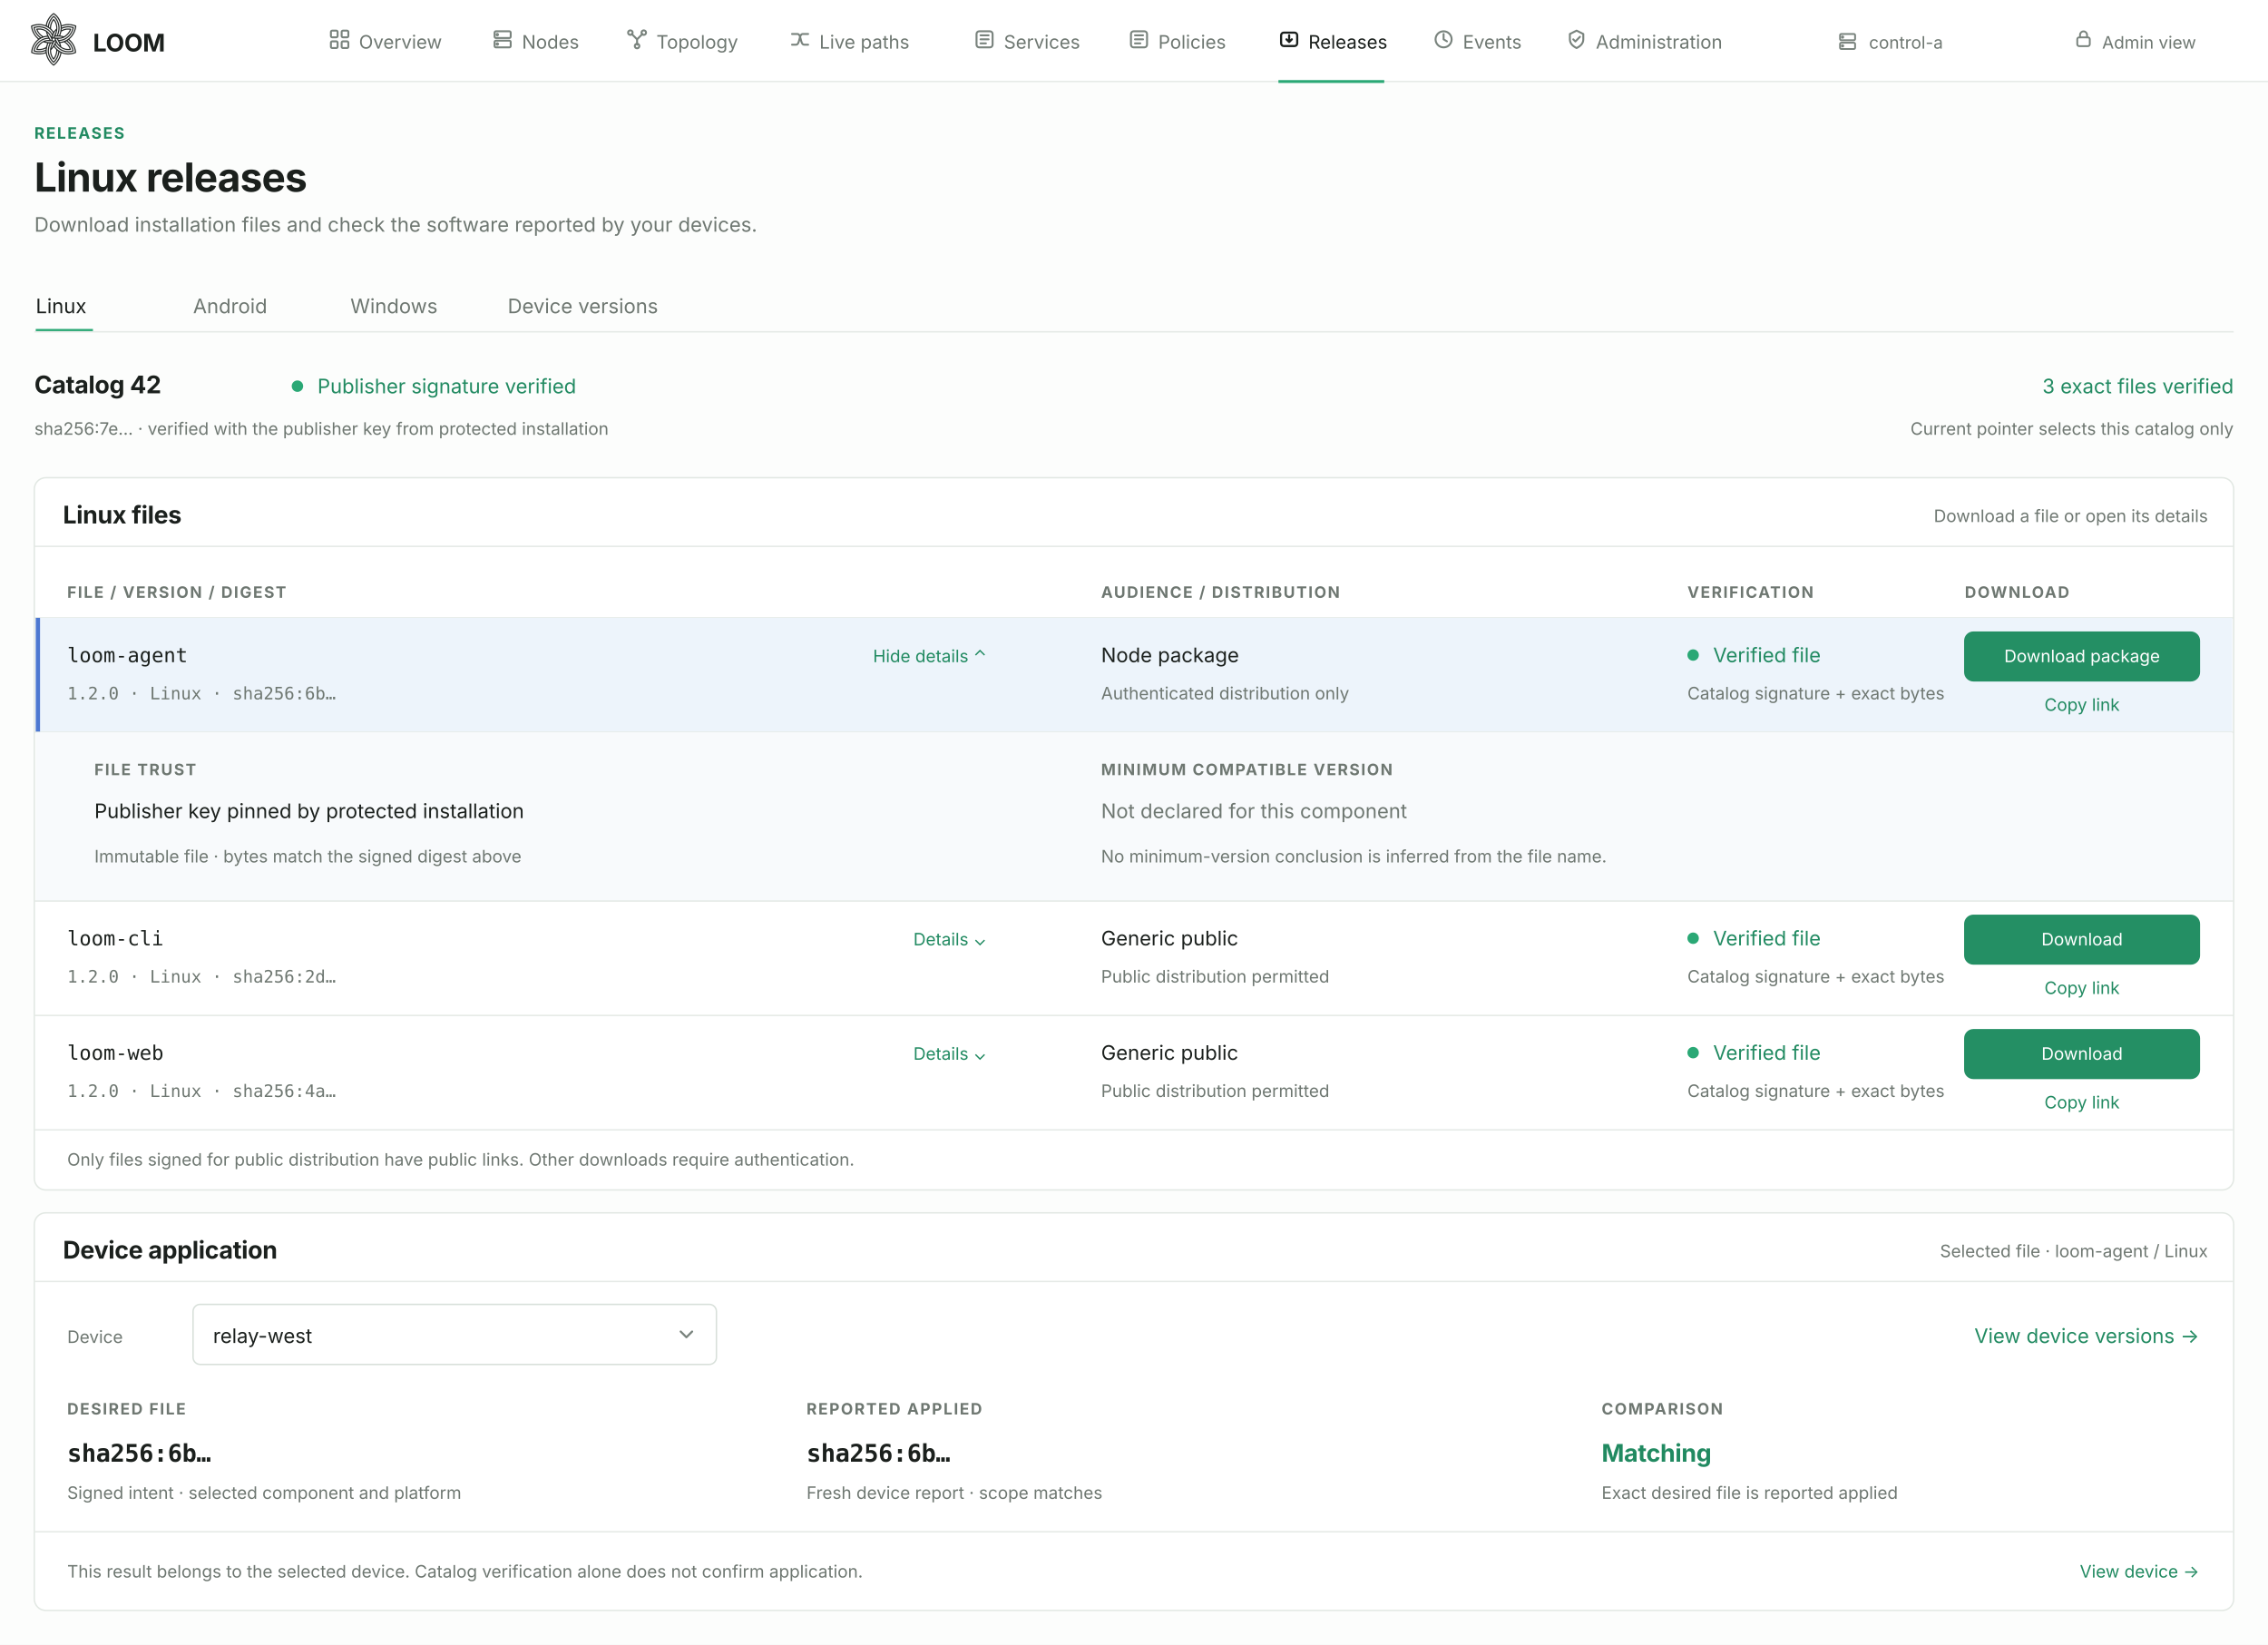
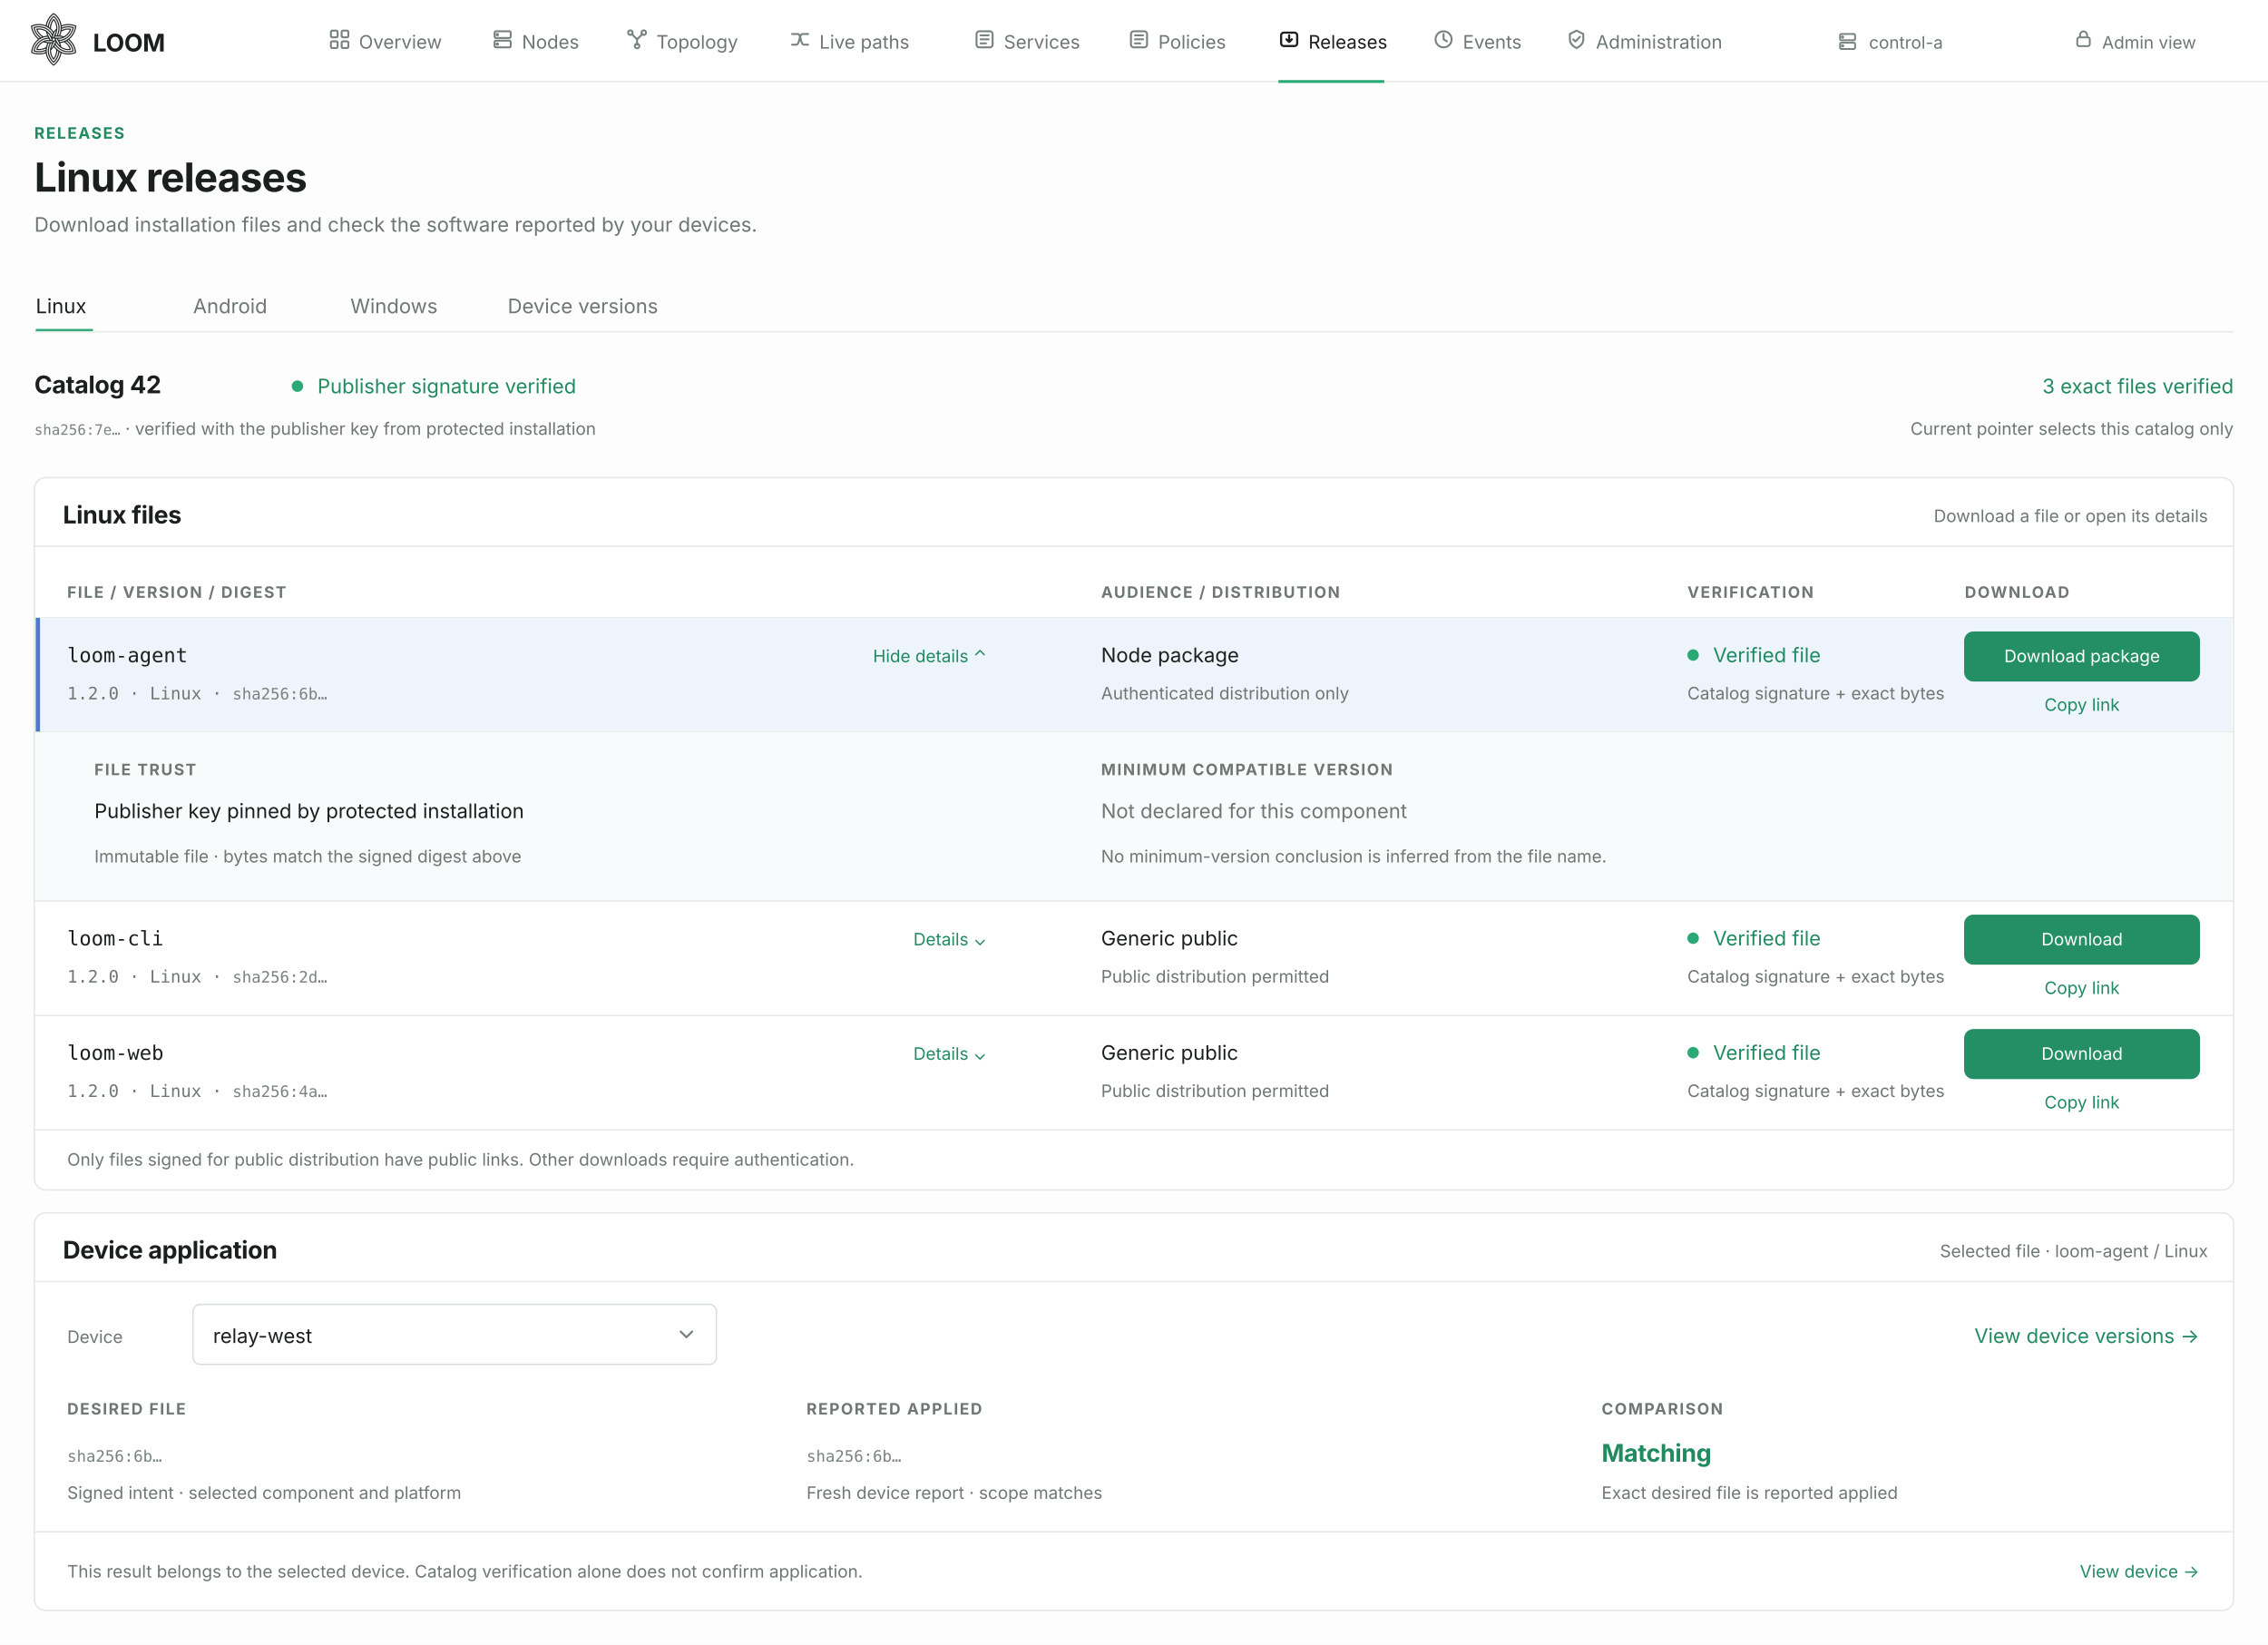
<svg xmlns="http://www.w3.org/2000/svg" width="1586" height="1150" viewBox="0 0 1586 1150" role="img" aria-labelledby="svg-title svg-desc">
  <defs>
    <marker id="route-arrow" markerWidth="8" markerHeight="8" refX="7" refY="4" orient="auto" markerUnits="strokeWidth">
      <path d="M0 0L8 4L0 8Z" fill="#4D78D1" />
    </marker>
    <symbol id="icon-grid" viewBox="0 0 16 16">
      <rect x="1.5" y="1.5" width="5" height="5" rx="1" />
      <rect x="9.5" y="1.5" width="5" height="5" rx="1" />
      <rect x="1.5" y="9.5" width="5" height="5" rx="1" />
      <rect x="9.5" y="9.5" width="5" height="5" rx="1" />
    </symbol>
    <symbol id="icon-node" viewBox="0 0 16 16">
      <rect x="2" y="2" width="12" height="5" rx="1" />
      <rect x="2" y="9" width="12" height="5" rx="1" />
      <circle cx="4" cy="4.5" r=".6" />
      <circle cx="4" cy="11.5" r=".6" />
    </symbol>
    <symbol id="icon-topology" viewBox="0 0 16 16">
      <path d="M4 4l4 4 4-4M8 8v4" />
      <circle cx="3" cy="3" r="1.7" />
      <circle cx="13" cy="3" r="1.7" />
      <circle cx="8" cy="13" r="1.7" />
    </symbol>
    <symbol id="icon-path" viewBox="0 0 16 16">
      <path d="M2 4h4c3 0 2 8 5 8h3M2 12h3c3 0 2-8 5-8h4" />
    </symbol>
    <symbol id="icon-service" viewBox="0 0 16 16">
      <rect x="2" y="2" width="12" height="12" rx="2" />
      <path d="M5 5h6M5 8h6M5 11h4" />
    </symbol>
    <symbol id="icon-release" viewBox="0 0 16 16">
      <rect x="2" y="3" width="12" height="10" rx="2" />
      <path d="M8 5v5m-2-2 2 2 2-2" />
    </symbol>
    <symbol id="icon-events" viewBox="0 0 16 16">
      <circle cx="8" cy="8" r="6" />
      <path d="M8 4v4l2.5 1.5" />
    </symbol>
    <symbol id="icon-signed" viewBox="0 0 16 16">
      <path d="M8 1.5 13 4v4c0 3-2 5-5 6.5C5 13 3 11 3 8V4Z" />
      <path d="m5.5 8 1.6 1.6 3.4-3.5" />
    </symbol>
    <symbol id="icon-lock" viewBox="0 0 16 16">
      <rect x="3" y="7" width="10" height="7" rx="1.5" />
      <path d="M5.2 7V5a2.8 2.8 0 0 1 5.6 0v2" />
    </symbol>
    <symbol id="icon-search" viewBox="0 0 16 16">
      <circle cx="7" cy="7" r="4.5" />
      <path d="m10.5 10.5 3 3" />
    </symbol>
    <symbol id="icon-terminal" viewBox="0 0 16 16">
      <rect x="1.5" y="2" width="13" height="12" rx="2" />
      <path d="m4 5 3 3-3 3m5 0h3" />
    </symbol>
    <symbol id="icon-code" viewBox="0 0 16 16">
      <path d="m5.5 3-4 5 4 5m5-10 4 5-4 5M9.5 2l-3 12" />
    </symbol>
    <symbol id="icon-qr" viewBox="0 0 16 16">
      <path d="M2 2h4v4H2zm8 0h4v4h-4zM2 10h4v4H2zm8 0v2m3-2v4m-3 0h2" />
    </symbol>
    <symbol id="icon-phone" viewBox="0 0 16 16">
      <rect x="4" y="1" width="8" height="14" rx="2" />
      <path d="M7 3h2M7 13h2" />
    </symbol>
    <symbol id="icon-globe" viewBox="0 0 16 16">
      <circle cx="8" cy="8" r="6" />
      <ellipse cx="8" cy="8" rx="2.5" ry="6" />
      <path d="M2 8h12" />
    </symbol>
    <symbol id="icon-expand" viewBox="0 0 16 16">
      <path d="M6 2H2v4m8-4h4v4M2 10v4h4m8-4v4h-4" />
    </symbol>
    <symbol id="icon-chevron" viewBox="0 0 16 16">
      <path d="m4 6 4 4 4-4" />
    </symbol>
    <symbol id="icon-filter" viewBox="0 0 16 16">
      <path d="M2 4h12M4 8h8m-6 4h4" />
    </symbol>
    <style>
    .ui { font-family: Inter, "Atkinson Hyperlegible Next", ui-sans-serif, system-ui, -apple-system, "Segoe UI", sans-serif; fill:#1B201D }
    .mono { font-family: "Intel One Mono", "SFMono-Regular", Consolas, monospace }
    .title { font-size:28px; font-weight:700; letter-spacing:-.5px }
    .section { font-size:17px; font-weight:650; letter-spacing:-.2px }
    .metric { font-size:22px; font-weight:650; letter-spacing:-.3px }
    .body { font-size:14px }
    .small { font-size:12px }
    .tiny { font-size:11px }
    .micro { font-size:10px }
    .eyebrow { font-size:11px; font-weight:700; letter-spacing:1px }
    .muted { fill:#6E7771 }
    .faint { fill:#929B95 }
    .green { fill:#218A61 }
    .amber { fill:#A66A14 }
    .red { fill:#B74E4E }
    .blue { fill:#427994 }
    .white { fill:#FFFFFF }
    .nav { font-size:13px }
    .nav-icon { fill:none; stroke:#79837D; stroke-width:1.45; stroke-linecap:round; stroke-linejoin:round }
    .nav-active { fill:none; stroke:#1B201D; stroke-width:1.6; stroke-linecap:round; stroke-linejoin:round }
    .rule { stroke:#E5EAE6; stroke-width:1 }
    .dash { stroke:#ABB7AF; stroke-width:1.5; stroke-dasharray:5 5; fill:none }
    .link { stroke:#B8C4BC; stroke-width:2; fill:none }
    .selected { stroke:#4D78D1; stroke-width:2.3; fill:none; marker-end:url(#route-arrow) }
</style>
  </defs>
  <rect width="1586" height="1150" fill="#FCFDFC" />
  <rect x="0" y="0" width="1586" height="58" fill="#FFFFFF" />
  <line class="rule" x1="0" y1="57" x2="1586" y2="57" />
  <svg x="18" y="8" width="39" height="39" viewBox="127 112 1000 1000">
    <g transform="translate(0,1254) scale(1,-1)">
      <path d="M616 1108 c-67 -49 -118 -133 -129 -209 0 -6 0 -6 -14 -1 -75 27 -166 24 -239 -6 -13 -5 -14 -7 -11 -29 12 -80 53 -155 115 -211 l9 -8 -6 -5 c-61 -53 -100 -121 -114 -200 -5 -31 -5 -38 4 -42 57 -26 138 -34 203 -20 13 2 22 5 39 10 14 5 14 5 15 -2 9 -70 60 -155 121 -204 17 -15 18 -15 34 -2 47 37 87 93 107 151 7 20 16 52 16 60 0 4 1 4 12 0 72 -28 158 -27 236 3 17 6 17 7 15 27 -8 79 -49 159 -111 215 l-9 9 10 9 c61 53 105 139 114 219 2 15 1 16 -28 26 -75 25 -156 25 -227 -2 -4 -1 -8 -2 -8 -2 -1 0 -2 7 -3 15 -15 81 -60 152 -126 198 -12 9 -14 9 -25 1z M639 1084 c105 -82 142 -225 92 -356 -7 -18 -7 -17 -16 -17 -4 0 -8 1 -8 1 -1 1 1 7 4 15 32 78 30 170 -5 243 -16 35 -40 66 -68 88 -9 8 -11 8 -20 0 -47 -39 -82 -103 -93 -169 -1 -7 -2 -12 -2 -13 -1 0 -17 8 -17 9 -1 1 4 27 7 40 13 44 37 89 68 124 15 16 44 43 47 43 0 0 5 -3 11 -8z M638 1031 c77 -72 98 -200 50 -307 -3 -8 -5 -11 -7 -12 -2 -1 -17 -1 -18 0 -1 0 2 6 5 12 44 94 31 213 -31 278 -10 11 -12 10 -29 -12 -26 -36 -44 -83 -47 -128 0 -6 -1 -11 -1 -11 -1 0 -6 4 -16 11 -4 3 2 39 12 67 13 41 41 84 68 108 4 4 3 4 14 -6z M635 973 c24 -33 37 -74 40 -124 l0 -15 -10 -10 c-11 -11 -23 -25 -32 -38 -6 -8 -5 -9 -13 3 -9 13 -19 24 -30 36 l-10 10 0 13 c3 48 18 94 42 128 6 7 6 7 13 -3z M413 893 c79 -13 148 -56 193 -118 12 -17 11 -15 6 -26 -3 -6 -5 -10 -5 -10 0 0 -4 6 -9 13 -66 103 -190 147 -314 114 -20 -6 -21 -6 -14 -34 15 -60 54 -120 102 -158 9 -8 9 -7 0 -12 -9 -6 -8 -6 -18 2 -57 48 -97 120 -110 196 -2 14 -3 13 7 16 22 9 53 16 85 19 13 2 61 0 77 -2z M923 895 c30 -3 83 -16 89 -22 2 -2 -7 -43 -14 -64 -34 -100 -109 -176 -200 -203 -23 -7 -59 -13 -61 -11 -2 2 -8 16 -8 16 0 1 7 2 16 2 74 9 136 45 185 108 27 35 49 81 57 120 4 17 3 19 -13 24 -62 19 -135 15 -193 -9 -9 -4 -9 -5 -9 7 l0 10 9 3 c25 10 56 17 83 19 9 1 50 1 59 0z M400 854 c70 -9 134 -47 176 -104 7 -11 21 -34 21 -36 0 -2 -6 -24 -7 -25 0 -1 -4 5 -8 13 -38 76 -106 124 -190 134 -14 2 -49 1 -62 -1 -16 -3 -18 -5 -12 -21 14 -42 48 -88 87 -117 7 -5 13 -10 13 -10 0 -1 -17 -9 -18 -9 -5 0 -42 35 -56 52 -24 29 -46 72 -54 105 -3 11 -3 10 11 14 30 8 67 10 99 5z M926 854 c13 -1 39 -7 40 -9 2 -2 -8 -34 -17 -55 -43 -93 -125 -152 -220 -158 l-11 0 -6 9 c-3 5 -5 9 -5 9 0 1 8 1 18 1 56 0 107 23 153 69 29 29 59 79 63 104 1 10 -11 13 -53 12 -42 0 -71 -6 -107 -24 -12 -6 -11 -6 -10 5 1 4 1 9 1 10 0 3 1 3 13 8 45 19 93 26 141 19z M391 816 c30 -3 68 -16 91 -32 l6 -3 4 -15 c4 -16 10 -34 16 -47 4 -11 4 -11 -3 -11 -12 -2 -37 -6 -48 -9 -16 -4 -14 -4 -26 4 -38 25 -67 57 -86 96 -7 15 -7 16 0 17 10 1 36 1 46 0z M914 816 c3 -2 2 -5 -4 -18 -19 -39 -53 -75 -89 -97 l-8 -5 -11 3 c-15 4 -33 8 -45 9 -6 1 -11 2 -11 2 -1 0 1 7 4 14 6 17 12 36 15 48 l1 9 9 5 c27 15 55 25 85 30 10 1 51 1 54 0z M669 789 c-4 -19 -7 -27 -14 -39 -10 -18 -20 -39 -29 -64 -1 -4 -2 -5 -10 -9 -9 -5 -9 -5 -5 11 10 40 28 75 51 103 10 12 10 12 7 -2z M529 746 c14 -16 17 -20 25 -37 8 -17 22 -42 30 -54 5 -9 6 -24 1 -26 -7 -2 -13 5 -35 46 -15 28 -35 75 -35 83 0 2 7 -4 14 -12z M721 691 c25 -1 43 -3 61 -8 4 0 2 -2 -8 -5 -19 -6 -28 -7 -48 -6 -12 1 -29 1 -46 1 -36 -1 -37 -1 -33 11 2 7 1 6 24 7 12 0 23 1 26 1 2 0 13 0 24 -1z M525 681 c5 -10 5 -10 -7 -10 -120 -9 -223 -101 -248 -221 -4 -22 -4 -23 11 -28 61 -19 132 -16 192 7 5 2 9 3 10 3 0 0 0 -5 0 -10 l1 -9 -9 -4 c-62 -24 -145 -25 -216 -1 -17 5 -16 4 -14 15 15 104 74 190 160 235 34 17 63 25 108 30 8 1 7 2 12 -7z M638 655 l9 -4 0 -10 c1 -13 2 -12 -10 -19 l-9 -6 -10 6 -9 6 -1 11 0 11 9 5 c12 6 11 6 21 0z M683 651 c0 -1 6 -10 12 -21 18 -30 29 -54 39 -82 6 -19 6 -19 -4 -9 -16 16 -22 25 -30 42 -7 14 -25 48 -30 54 -2 3 -3 15 -1 16 1 2 13 1 14 0z M546 642 c3 -5 5 -9 5 -9 0 -1 -7 -1 -16 -1 -94 0 -185 -66 -216 -155 -7 -22 -6 -23 23 -27 44 -5 89 3 131 21 7 3 13 6 13 6 0 -1 -1 -5 -1 -11 l-1 -11 -11 -5 c-53 -22 -115 -26 -174 -12 -11 3 -10 3 -9 10 8 39 30 82 58 115 44 53 119 88 184 88 l9 0 5 -9z M902 622 c45 -39 79 -92 96 -151 5 -19 10 -43 10 -51 l1 -7 -14 -5 c-89 -30 -180 -22 -253 22 -40 25 -68 49 -93 83 l-7 10 4 7 c7 13 6 12 12 3 73 -104 198 -148 317 -110 12 4 13 4 8 27 -9 42 -31 88 -59 123 -8 10 -33 35 -42 41 -6 5 -6 5 2 11 9 6 8 6 18 -3z M542 610 c10 -1 27 -1 38 -1 l20 0 8 -5 c4 -2 8 -4 8 -5 0 0 -1 -2 -2 -4 l-1 -4 -43 0 c-45 1 -55 2 -81 7 -8 1 -14 3 -15 3 0 1 15 6 27 8 15 3 15 3 20 2 2 0 11 0 21 -1z M661 609 c5 -9 -53 -107 -73 -125 -3 -3 -3 0 1 14 4 17 8 26 14 37 12 18 31 52 34 60 1 2 4 5 11 10 11 7 11 7 13 4z M863 604 c48 -36 83 -90 98 -148 2 -7 3 -14 3 -14 -1 -1 -5 -3 -11 -4 -90 -23 -180 3 -247 69 -17 18 -42 51 -42 56 0 2 9 20 10 20 0 0 3 -4 5 -8 36 -66 102 -112 177 -124 12 -2 51 -2 64 0 19 4 21 5 17 17 -15 50 -55 103 -97 128 -1 1 -2 2 -2 2 0 1 17 10 19 10 0 0 3 -2 6 -4z M458 585 c12 -4 37 -9 48 -11 8 0 7 0 3 -10 -5 -13 -13 -36 -16 -49 -3 -13 -2 -12 -19 -21 -38 -19 -72 -26 -112 -25 -22 1 -23 1 -23 5 3 13 23 45 41 67 16 18 58 49 64 48 1 -1 7 -2 14 -4z M824 583 c35 -22 63 -53 81 -89 6 -12 11 -22 10 -23 -4 -3 -47 -2 -68 2 -26 5 -69 24 -82 35 0 1 -2 8 -4 17 -2 9 -6 23 -10 32 -6 19 -6 18 1 19 14 1 57 11 59 13 1 1 4 0 13 -6z M553 570 c1 -1 1 -2 -2 -7 -11 -21 -21 -55 -26 -82 -15 -86 17 -180 82 -245 20 -20 19 -20 40 0 44 45 71 101 82 165 1 6 2 11 2 11 0 1 4 -1 9 -4 l8 -4 0 -5 c-11 -74 -51 -146 -110 -198 -12 -10 -10 -10 -21 -1 -77 65 -122 167 -113 259 3 34 14 74 26 103 l4 9 9 0 c5 0 9 0 10 -1z M597 570 c0 -1 -4 -9 -8 -18 -43 -88 -35 -184 20 -258 15 -20 17 -21 27 -10 30 33 52 90 57 145 0 11 0 11 10 3 10 -7 9 -6 7 -19 -7 -62 -34 -117 -76 -161 l-7 -7 -8 8 c-51 50 -82 131 -77 200 3 35 12 70 28 103 l7 14 10 0 c5 0 10 0 10 0z M639 493 c5 -6 14 -17 22 -24 l13 -14 0 -8 c0 -44 -14 -93 -38 -130 -9 -14 -9 -14 -13 -8 -26 35 -42 84 -42 127 l0 11 12 12 c11 12 22 25 31 38 3 4 6 7 6 7 0 0 4 -5 9 -11z" fill="#252927" fill-rule="evenodd" clip-rule="evenodd" />
    </g>
  </svg>
  <text class="ui section" x="65" y="36" text-anchor="start">LOOM</text>
  <use href="#icon-grid" x="230" y="20" width="15" height="15" class="nav-icon" />
  <text class="ui nav muted" x="251" y="34" text-anchor="start">Overview</text>
  <use href="#icon-node" x="344" y="20" width="15" height="15" class="nav-icon" />
  <text class="ui nav muted" x="365" y="34" text-anchor="start">Nodes</text>
  <use href="#icon-topology" x="438" y="20" width="15" height="15" class="nav-icon" />
  <text class="ui nav muted" x="459" y="34" text-anchor="start">Topology</text>
  <use href="#icon-path" x="552" y="20" width="15" height="15" class="nav-icon" />
  <text class="ui nav muted" x="573" y="34" text-anchor="start">Live paths</text>
  <use href="#icon-service" x="681" y="20" width="15" height="15" class="nav-icon" />
  <text class="ui nav muted" x="702" y="34" text-anchor="start">Services</text>
  <use href="#icon-service" x="789" y="20" width="15" height="15" class="nav-icon" />
  <text class="ui nav muted" x="810" y="34" text-anchor="start">Policies</text>
  <use href="#icon-release" x="894" y="20" width="15" height="15" class="nav-active" />
  <text class="ui nav" x="915" y="34" text-anchor="start">Releases</text>
  <line x1="894" y1="57" x2="968" y2="57" stroke="#2AA875" stroke-width="2" />
  <use href="#icon-events" x="1002" y="20" width="15" height="15" class="nav-icon" />
  <text class="ui nav muted" x="1023" y="34" text-anchor="start">Events</text>
  <a href="09-administration.svg" data-ui="administration-entry">
    <use href="#icon-signed" x="1095" y="20" width="15" height="15" class="nav-icon" />
    <text class="ui nav muted" x="1116" y="34" text-anchor="start">Administration</text>
  </a>
  <use href="#icon-node" x="1285" y="22" width="14" height="14" class="nav-icon" />
  <text class="ui small muted" x="1307" y="34" text-anchor="start">control-a</text>
  <use href="#icon-lock" x="1450" y="20" width="14" height="14" class="nav-icon" />
  <text class="ui small muted" x="1470" y="34" text-anchor="start">Admin view</text>
  <text class="ui eyebrow green" x="24" y="97" text-anchor="start">RELEASES</text>
  <text class="ui title" x="24" y="134" text-anchor="start">Linux releases</text>
  <text class="ui body muted" x="24" y="162" text-anchor="start">Download installation files and check the software reported by your devices.</text>
  <text class="ui body" x="25" y="219" text-anchor="start">Linux</text>
  <line x1="25" y1="231" x2="65" y2="231" stroke="#2AA875" stroke-width="2" />
  <text class="ui body muted" x="135" y="219" text-anchor="start">Android</text>
  <text class="ui body muted" x="245" y="219" text-anchor="start">Windows</text>
  <text class="ui body muted" x="355" y="219" text-anchor="start">Device versions</text>
  <line class="rule" x1="24" y1="232" x2="1562" y2="232" />
+   <style>.release-digest{font-size:11px;font-weight:400;fill:#79837d;user-select:text}.release-catalog-digest{font-size:10px}</style>
  <text class="ui section" x="24" y="275" text-anchor="start">Catalog 42</text>
  <circle cx="208" cy="270" r="4" fill="#2AA875" stroke="none" />
  <text class="ui body green" x="222" y="275" text-anchor="start">Publisher signature verified</text>
  <text class="ui body green" x="1562" y="275" text-anchor="end">3 exact files verified</text>
-   <text class="ui small muted" x="24" y="304" text-anchor="start">sha256:7e… · verified with the publisher key from protected installation</text>
+   <text class="ui small muted" x="24" y="304">
+     <tspan class="mono release-digest release-catalog-digest">sha256:7e…</tspan> · verified with the publisher key from protected installation</text>
  <text class="ui small muted" x="1562" y="304" text-anchor="end">Current pointer selects this catalog only</text>
  <rect data-ui="panel" x="24" y="334" width="1538" height="498" rx="8" fill="#FFFFFF" stroke="#E2E8E3" />
  <text class="ui section" x="44" y="366" text-anchor="start">Linux files</text>
  <text class="ui small muted" x="1544" y="365" text-anchor="end">Download a file or open its details</text>
  <line data-ui="panel-header" class="rule" x1="24" y1="382" x2="1562" y2="382" />
  <text class="ui eyebrow muted" x="47" y="418" text-anchor="start">FILE / VERSION / DIGEST</text>
  <text class="ui eyebrow muted" x="770" y="418" text-anchor="start">AUDIENCE / DISTRIBUTION</text>
  <text class="ui eyebrow muted" x="1180" y="418" text-anchor="start">VERIFICATION</text>
  <text class="ui eyebrow muted" x="1374" y="418" text-anchor="start">DOWNLOAD</text>
  <line data-ui="table-rule" class="rule" x1="24" y1="432" x2="1562" y2="432" />
  <g data-ui="release-file" data-component="demo-linux-agent" aria-selected="true">
    <rect x="25" y="432" width="1536" height="80" rx="0" fill="#EDF4FB" stroke="none" />
    <rect x="25" y="432" width="3" height="80" rx="0" fill="#4D78D1" stroke="none" />
    <text class="ui body mono" x="47" y="463" text-anchor="start">loom-agent</text>
-     <text class="ui small mono muted" x="47" y="489" text-anchor="start">1.2.0 · Linux · sha256:6b…</text>
+     <text class="ui small mono muted" x="47" y="489">1.2.0 · Linux · <tspan class="release-digest">sha256:6b…</tspan>
+     </text>
    <text class="ui small green" x="690" y="463" text-anchor="end">Hide details ⌃</text>
    <text class="ui body" x="770" y="463" text-anchor="start">Node package</text>
    <text class="ui small muted" x="770" y="489" text-anchor="start">Authenticated distribution only</text>
    <circle cx="1184" cy="458" r="4" fill="#2AA875" stroke="none" />
    <text class="ui body green" x="1198" y="463" text-anchor="start">Verified file</text>
    <text class="ui small muted" x="1180" y="489" text-anchor="start">Catalog signature + exact bytes</text>
    <g data-ui="release-download" data-component="demo-linux-agent" data-source="verified-release-file" data-auth-required="true">
      <g data-ui="button">
        <rect x="1374" y="442" width="164" height="34" rx="6" fill="#248F64" stroke="#248F64" />
        <text class="ui small white" x="1456" y="463" text-anchor="middle">Download package</text>
      </g>
    </g>
    <g data-ui="release-copy-link" data-component="demo-linux-agent" data-source="verified-release-file" data-auth-required="true">
      <text class="ui small green" x="1456" y="497" text-anchor="middle">Copy link</text>
    </g>
    <line data-ui="table-rule" class="rule" x1="24" y1="512" x2="1562" y2="512" />
    <g data-ui="release-file-detail">
      <rect x="25" y="512" width="1536" height="118" rx="0" fill="#F8FAFC" stroke="none" />
      <text class="ui eyebrow muted" x="66" y="542" text-anchor="start">FILE TRUST</text>
      <text class="ui eyebrow muted" x="770" y="542" text-anchor="start">MINIMUM COMPATIBLE VERSION</text>
      <text class="ui body" x="66" y="572" text-anchor="start">Publisher key pinned by protected installation</text>
      <text class="ui body muted" x="770" y="572" text-anchor="start">Not declared for this component</text>
      <text class="ui small muted" x="66" y="603" text-anchor="start">Immutable file · bytes match the signed digest above</text>
      <text class="ui small muted" x="770" y="603" text-anchor="start">No minimum-version conclusion is inferred from the file name.</text>
    </g>
    <line data-ui="table-rule" class="rule" x1="24" y1="630" x2="1562" y2="630" />
  </g>
  <g data-ui="release-file" data-component="demo-linux-cli" aria-selected="false">
    <text class="ui body mono" x="47" y="661" text-anchor="start">loom-cli</text>
-     <text class="ui small mono muted" x="47" y="687" text-anchor="start">1.2.0 · Linux · sha256:2d…</text>
+     <text class="ui small mono muted" x="47" y="687">1.2.0 · Linux · <tspan class="release-digest">sha256:2d…</tspan>
+     </text>
    <text class="ui small green" x="690" y="661" text-anchor="end">Details ⌄</text>
    <text class="ui body" x="770" y="661" text-anchor="start">Generic public</text>
    <text class="ui small muted" x="770" y="687" text-anchor="start">Public distribution permitted</text>
    <circle cx="1184" cy="656" r="4" fill="#2AA875" stroke="none" />
    <text class="ui body green" x="1198" y="661" text-anchor="start">Verified file</text>
    <text class="ui small muted" x="1180" y="687" text-anchor="start">Catalog signature + exact bytes</text>
    <g data-ui="release-download" data-component="demo-linux-cli" data-source="verified-release-file" data-auth-required="false">
      <g data-ui="button">
        <rect x="1374" y="640" width="164" height="34" rx="6" fill="#248F64" stroke="#248F64" />
        <text class="ui small white" x="1456" y="661" text-anchor="middle">Download</text>
      </g>
    </g>
    <g data-ui="release-copy-link" data-component="demo-linux-cli" data-source="verified-release-file" data-auth-required="false">
      <text class="ui small green" x="1456" y="695" text-anchor="middle">Copy link</text>
    </g>
    <line data-ui="table-rule" class="rule" x1="24" y1="710" x2="1562" y2="710" />
  </g>
  <g data-ui="release-file" data-component="demo-linux-ui" aria-selected="false">
    <text class="ui body mono" x="47" y="741" text-anchor="start">loom-web</text>
-     <text class="ui small mono muted" x="47" y="767" text-anchor="start">1.2.0 · Linux · sha256:4a…</text>
+     <text class="ui small mono muted" x="47" y="767">1.2.0 · Linux · <tspan class="release-digest">sha256:4a…</tspan>
+     </text>
    <text class="ui small green" x="690" y="741" text-anchor="end">Details ⌄</text>
    <text class="ui body" x="770" y="741" text-anchor="start">Generic public</text>
    <text class="ui small muted" x="770" y="767" text-anchor="start">Public distribution permitted</text>
    <circle cx="1184" cy="736" r="4" fill="#2AA875" stroke="none" />
    <text class="ui body green" x="1198" y="741" text-anchor="start">Verified file</text>
    <text class="ui small muted" x="1180" y="767" text-anchor="start">Catalog signature + exact bytes</text>
    <g data-ui="release-download" data-component="demo-linux-ui" data-source="verified-release-file" data-auth-required="false">
      <g data-ui="button">
        <rect x="1374" y="720" width="164" height="34" rx="6" fill="#248F64" stroke="#248F64" />
        <text class="ui small white" x="1456" y="741" text-anchor="middle">Download</text>
      </g>
    </g>
    <g data-ui="release-copy-link" data-component="demo-linux-ui" data-source="verified-release-file" data-auth-required="false">
      <text class="ui small green" x="1456" y="775" text-anchor="middle">Copy link</text>
    </g>
    <line data-ui="table-rule" class="rule" x1="24" y1="790" x2="1562" y2="790" />
  </g>
  <text class="ui small muted" x="47" y="815" text-anchor="start">Only files signed for public distribution have public links. Other downloads require authentication.</text>
  <rect data-ui="panel" x="24" y="848" width="1538" height="278" rx="8" fill="#FFFFFF" stroke="#E2E8E3" />
  <text class="ui section" x="44" y="880" text-anchor="start">Device application</text>
  <text class="ui small muted" x="1544" y="879" text-anchor="end">Selected file · loom-agent / Linux</text>
  <line data-ui="panel-header" class="rule" x1="24" y1="896" x2="1562" y2="896" />
  <text class="ui small muted" x="47" y="939" text-anchor="start">Device</text>
  <g data-ui="input">
    <rect x="135" y="912" width="366" height="42" rx="5" fill="#FFFFFF" stroke="#D8E0DA" />
    <text class="ui body" x="149" y="939" text-anchor="start">relay-west</text>
    <use href="#icon-chevron" x="472" y="925" width="16" height="16" class="nav-icon" />
  </g>
  <text class="ui body green" x="1538" y="939" text-anchor="end">View device versions →</text>
  <text class="ui eyebrow muted" x="47" y="989" text-anchor="start">DESIRED FILE</text>
  <text class="ui eyebrow muted" x="564" y="989" text-anchor="start">REPORTED APPLIED</text>
  <text class="ui eyebrow muted" x="1120" y="989" text-anchor="start">COMPARISON</text>
-   <text class="ui section mono" x="47" y="1022" text-anchor="start">sha256:6b…</text>
+   <text class="ui mono release-digest" x="47" y="1022" text-anchor="start">sha256:6b…</text>
  <text class="ui small muted" x="47" y="1048" text-anchor="start">Signed intent · selected component and platform</text>
-   <text class="ui section mono" x="564" y="1022" text-anchor="start">sha256:6b…</text>
+   <text class="ui mono release-digest" x="564" y="1022" text-anchor="start">sha256:6b…</text>
  <text class="ui small muted" x="564" y="1048" text-anchor="start">Fresh device report · scope matches</text>
  <text class="ui section green" x="1120" y="1022" text-anchor="start">Matching</text>
  <text class="ui small muted" x="1120" y="1048" text-anchor="start">Exact desired file is reported applied</text>
  <line data-ui="panel-section" class="rule" x1="24" y1="1071" x2="1562" y2="1071" />
  <text class="ui small muted" x="47" y="1103" text-anchor="start">This result belongs to the selected device. Catalog verification alone does not confirm application.</text>
  <text class="ui small green" x="1538" y="1103" text-anchor="end">View device →</text>
</svg>
